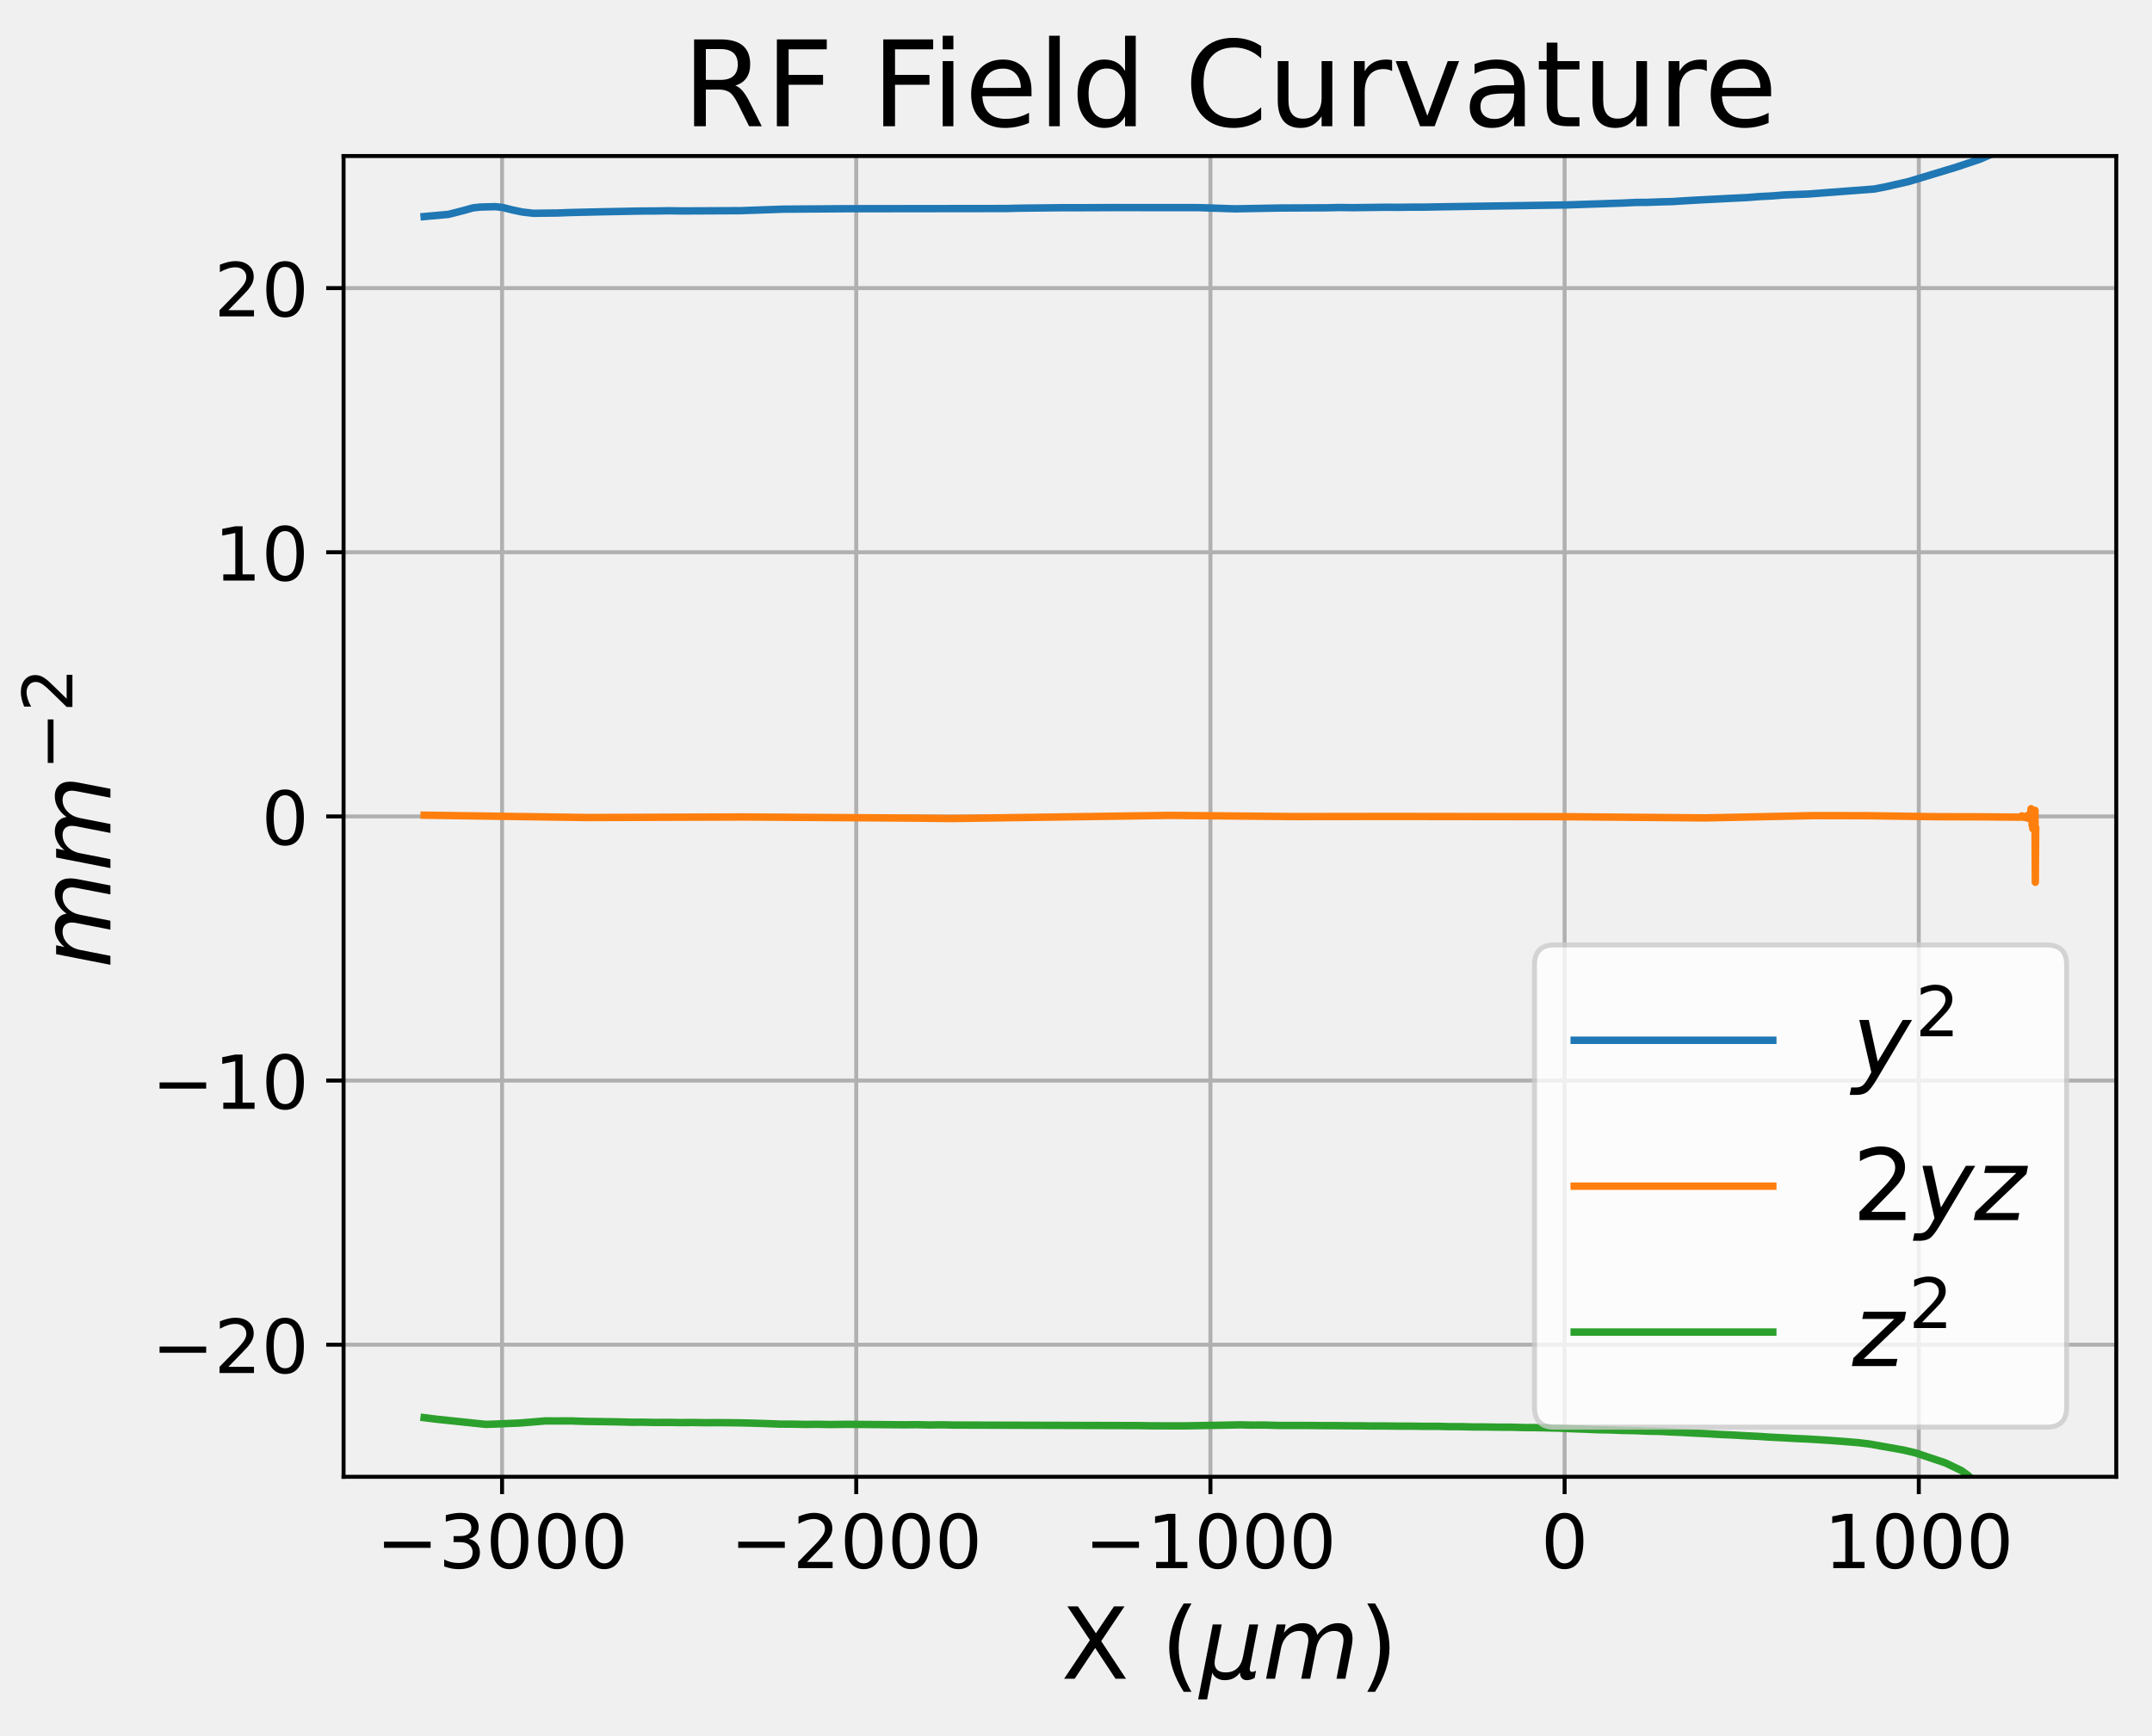
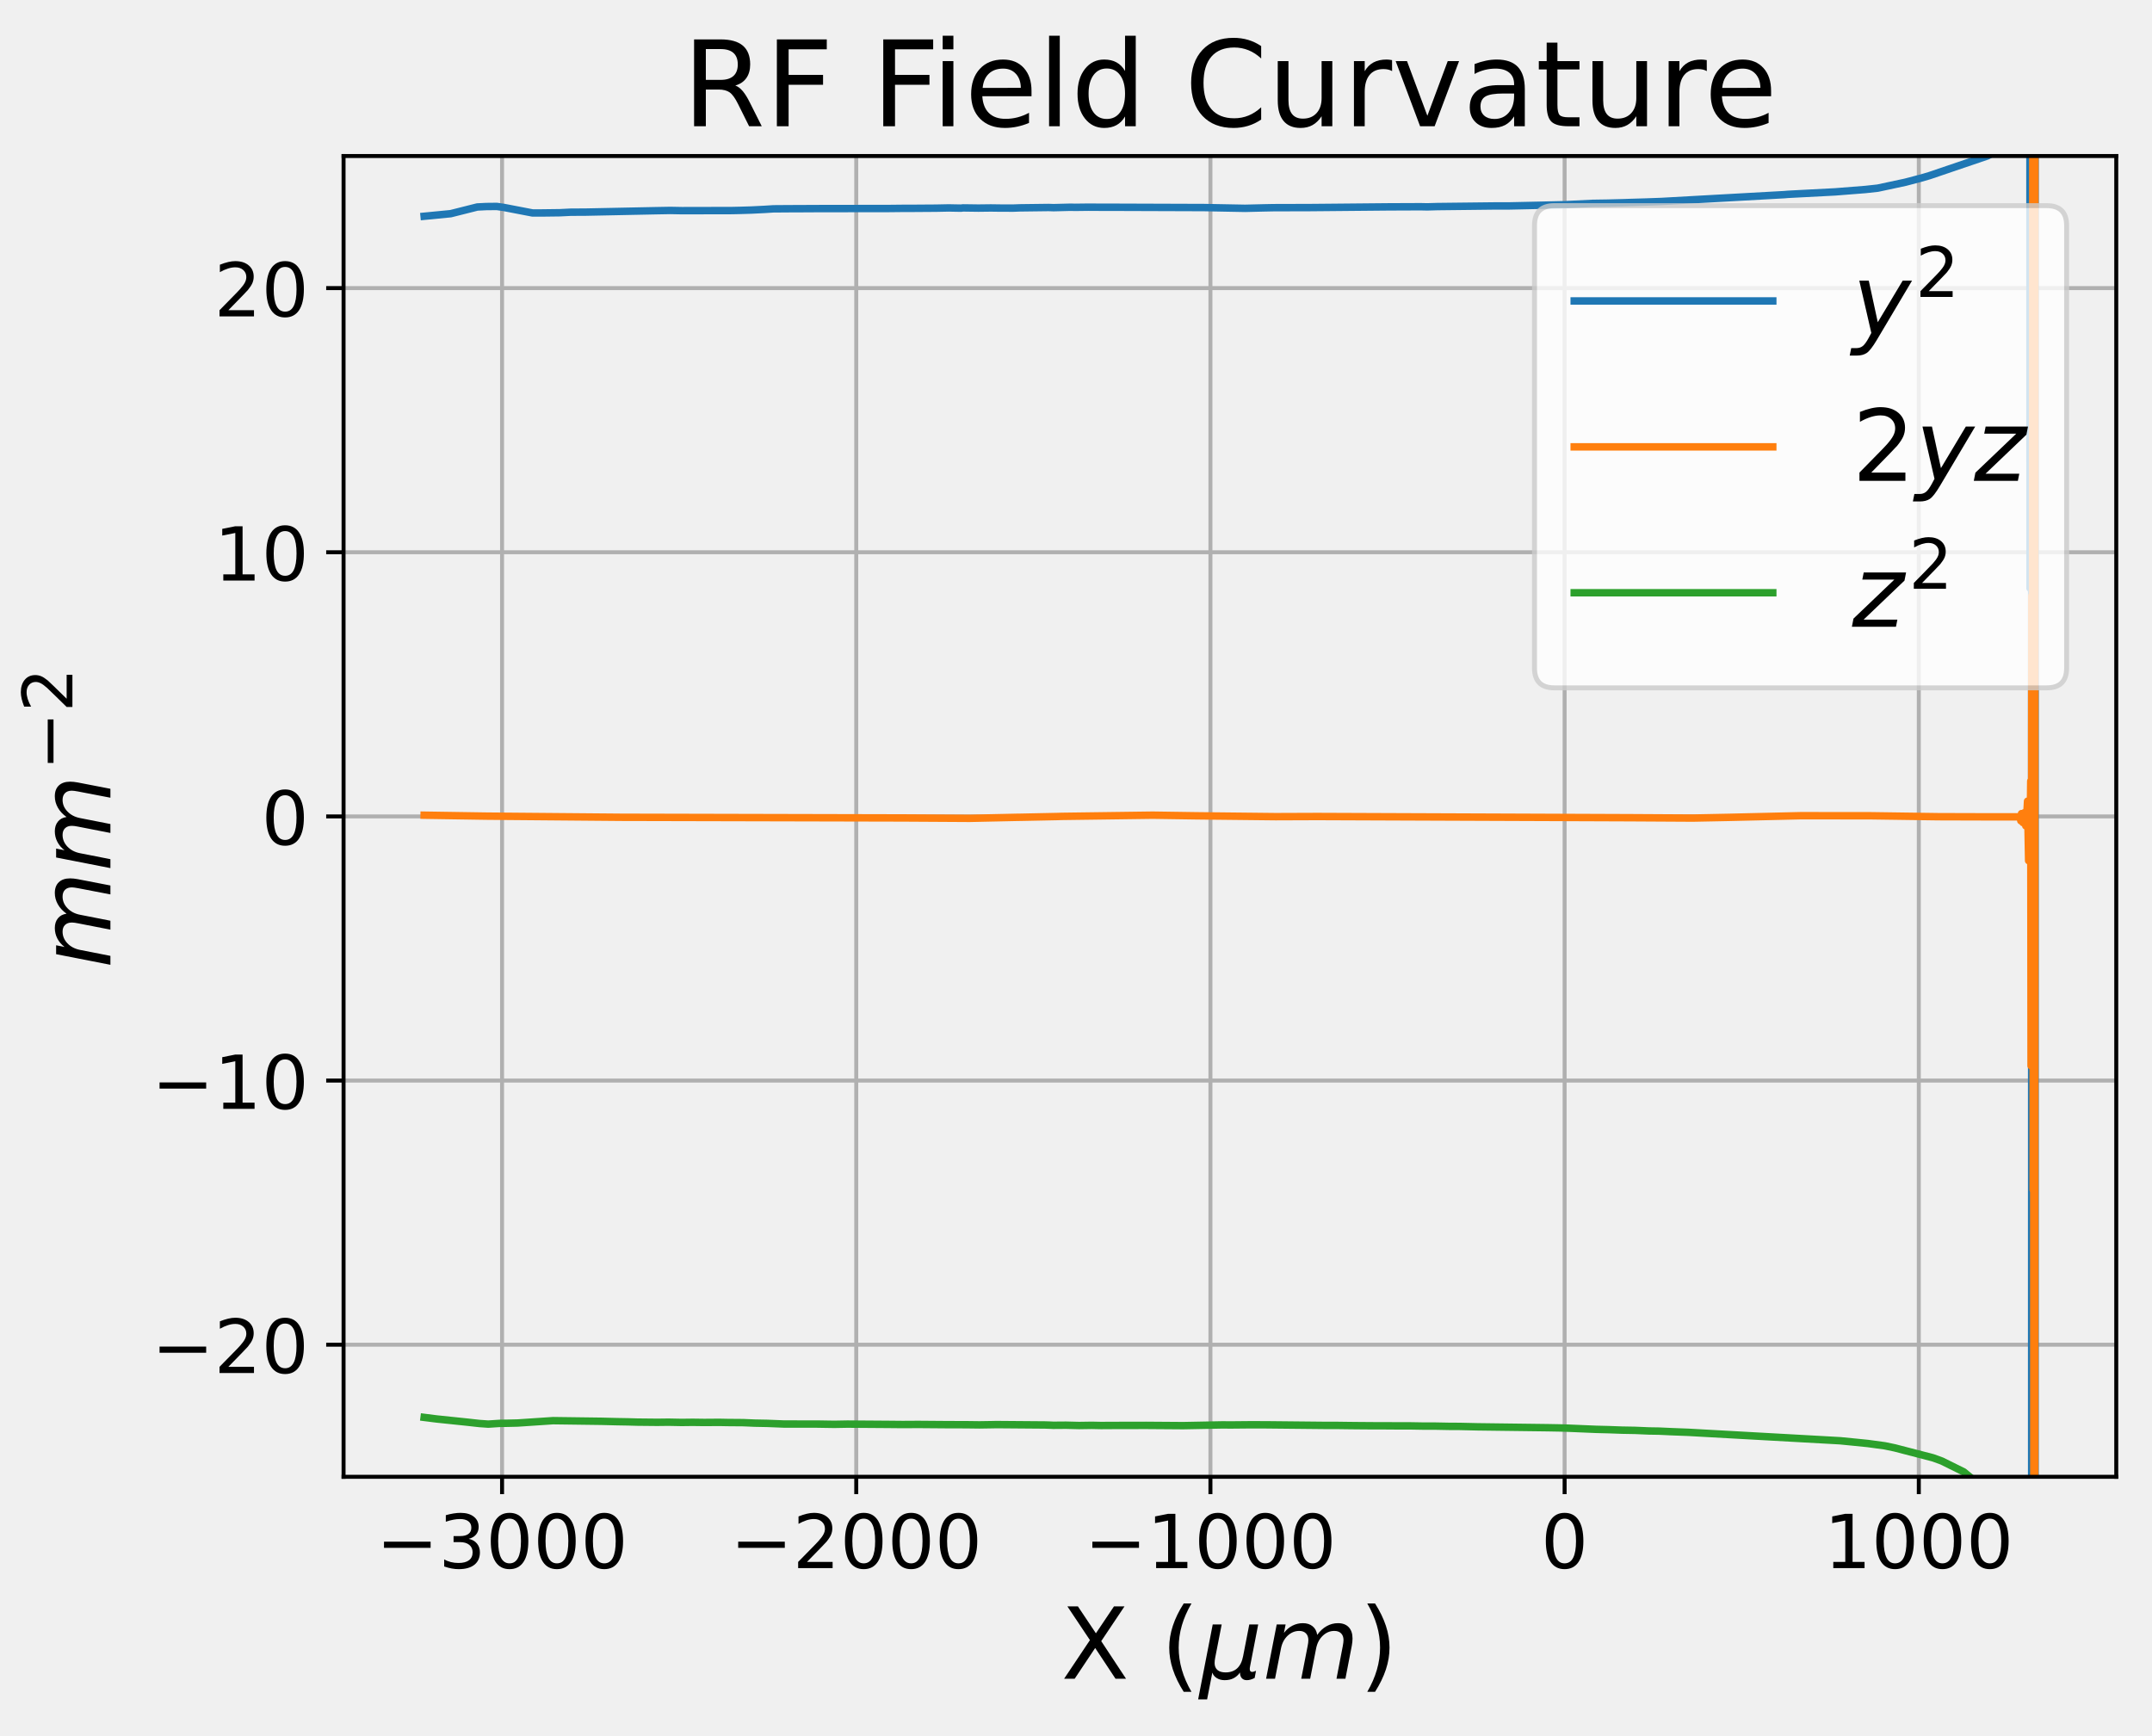
<svg xmlns="http://www.w3.org/2000/svg" xmlns:xlink="http://www.w3.org/1999/xlink" width="433.533pt" height="349.665pt" viewBox="0 0 433.533 349.665" version="1.1">
  <defs>
    <style type="text/css">*{stroke-linejoin: round; stroke-linecap: butt}</style>
  </defs>
  <g id="figure_1">
    <g id="patch_1">
      <path d="M 0 349.665  L 433.533 349.665  L 433.533 0  L 0 0  L 0 349.665  z " style="fill: none" />
    </g>
    <g id="axes_1">
      <g id="patch_2">
        <path d="M 69.213 297.548  L 426.333 297.548  L 426.333 31.436  L 69.213 31.436  L 69.213 297.548  z " style="fill: none" />
      </g>
      <g id="matplotlib.axis_1">
        <g id="xtick_1">
          <g id="line2d_1">
            <path d="M 101.144 297.548  L 101.144 31.436  " clip-path="url(#p909abbc071)" style="fill: none; stroke: #b0b0b0; stroke-width: 0.8; stroke-linecap: square" />
          </g>
          <g id="line2d_2">
            <defs>
              <path id="md39032bed2" d="M 0 0  L 0 3.5  " style="stroke: #000000; stroke-width: 0.8" />
            </defs>
            <g>
              <use xlink:href="#md39032bed2" x="101.144" y="297.548" style="stroke: #000000; stroke-width: 0.8" />
            </g>
          </g>
          <g id="text_1">
            <g transform="translate(75.77133 315.9459)scale(0.15 -0.15)">
              <defs>
                <path id="DejaVuSans-2212" d="M 678 2272  L 4684 2272  L 4684 1741  L 678 1741  L 678 2272  z " transform="scale(0.015625)" />
                <path id="DejaVuSans-33" d="M 2597 2516  Q 3050 2419 3304 2112  Q 3559 1806 3559 1356  Q 3559 666 3084 287  Q 2609 -91 1734 -91  Q 1441 -91 1130 -33  Q 819 25 488 141  L 488 750  Q 750 597 1062 519  Q 1375 441 1716 441  Q 2309 441 2620 675  Q 2931 909 2931 1356  Q 2931 1769 2642 2001  Q 2353 2234 1838 2234  L 1294 2234  L 1294 2753  L 1863 2753  Q 2328 2753 2575 2939  Q 2822 3125 2822 3475  Q 2822 3834 2567 4026  Q 2313 4219 1838 4219  Q 1578 4219 1281 4162  Q 984 4106 628 3988  L 628 4550  Q 988 4650 1302 4700  Q 1616 4750 1894 4750  Q 2613 4750 3031 4423  Q 3450 4097 3450 3541  Q 3450 3153 3228 2886  Q 3006 2619 2597 2516  z " transform="scale(0.015625)" />
                <path id="DejaVuSans-30" d="M 2034 4250  Q 1547 4250 1301 3770  Q 1056 3291 1056 2328  Q 1056 1369 1301 889  Q 1547 409 2034 409  Q 2525 409 2770 889  Q 3016 1369 3016 2328  Q 3016 3291 2770 3770  Q 2525 4250 2034 4250  z M 2034 4750  Q 2819 4750 3233 4129  Q 3647 3509 3647 2328  Q 3647 1150 3233 529  Q 2819 -91 2034 -91  Q 1250 -91 836 529  Q 422 1150 422 2328  Q 422 3509 836 4129  Q 1250 4750 2034 4750  z " transform="scale(0.015625)" />
              </defs>
              <use xlink:href="#DejaVuSans-2212" />
              <use xlink:href="#DejaVuSans-33" x="83.789" />
              <use xlink:href="#DejaVuSans-30" x="147.412" />
              <use xlink:href="#DejaVuSans-30" x="211.035" />
              <use xlink:href="#DejaVuSans-30" x="274.658" />
            </g>
          </g>
        </g>
        <g id="xtick_2">
          <g id="line2d_3">
            <path d="M 172.496 297.548  L 172.496 31.436  " clip-path="url(#p909abbc071)" style="fill: none; stroke: #b0b0b0; stroke-width: 0.8; stroke-linecap: square" />
          </g>
          <g id="line2d_4">
            <g>
              <use xlink:href="#md39032bed2" x="172.496" y="297.548" style="stroke: #000000; stroke-width: 0.8" />
            </g>
          </g>
          <g id="text_2">
            <g transform="translate(147.124 315.9459)scale(0.15 -0.15)">
              <defs>
                <path id="DejaVuSans-32" d="M 1228 531  L 3431 531  L 3431 0  L 469 0  L 469 531  Q 828 903 1448 1529  Q 2069 2156 2228 2338  Q 2531 2678 2651 2914  Q 2772 3150 2772 3378  Q 2772 3750 2511 3984  Q 2250 4219 1831 4219  Q 1534 4219 1204 4116  Q 875 4013 500 3803  L 500 4441  Q 881 4594 1212 4672  Q 1544 4750 1819 4750  Q 2544 4750 2975 4387  Q 3406 4025 3406 3419  Q 3406 3131 3298 2873  Q 3191 2616 2906 2266  Q 2828 2175 2409 1742  Q 1991 1309 1228 531  z " transform="scale(0.015625)" />
              </defs>
              <use xlink:href="#DejaVuSans-2212" />
              <use xlink:href="#DejaVuSans-32" x="83.789" />
              <use xlink:href="#DejaVuSans-30" x="147.412" />
              <use xlink:href="#DejaVuSans-30" x="211.035" />
              <use xlink:href="#DejaVuSans-30" x="274.658" />
            </g>
          </g>
        </g>
        <g id="xtick_3">
          <g id="line2d_5">
            <path d="M 243.849 297.548  L 243.849 31.436  " clip-path="url(#p909abbc071)" style="fill: none; stroke: #b0b0b0; stroke-width: 0.8; stroke-linecap: square" />
          </g>
          <g id="line2d_6">
            <g>
              <use xlink:href="#md39032bed2" x="243.849" y="297.548" style="stroke: #000000; stroke-width: 0.8" />
            </g>
          </g>
          <g id="text_3">
            <g transform="translate(218.4766 315.9459)scale(0.15 -0.15)">
              <defs>
                <path id="DejaVuSans-31" d="M 794 531  L 1825 531  L 1825 4091  L 703 3866  L 703 4441  L 1819 4666  L 2450 4666  L 2450 531  L 3481 531  L 3481 0  L 794 0  L 794 531  z " transform="scale(0.015625)" />
              </defs>
              <use xlink:href="#DejaVuSans-2212" />
              <use xlink:href="#DejaVuSans-31" x="83.789" />
              <use xlink:href="#DejaVuSans-30" x="147.412" />
              <use xlink:href="#DejaVuSans-30" x="211.035" />
              <use xlink:href="#DejaVuSans-30" x="274.658" />
            </g>
          </g>
        </g>
        <g id="xtick_4">
          <g id="line2d_7">
            <path d="M 315.202 297.548  L 315.202 31.436  " clip-path="url(#p909abbc071)" style="fill: none; stroke: #b0b0b0; stroke-width: 0.8; stroke-linecap: square" />
          </g>
          <g id="line2d_8">
            <g>
              <use xlink:href="#md39032bed2" x="315.202" y="297.548" style="stroke: #000000; stroke-width: 0.8" />
            </g>
          </g>
          <g id="text_4">
            <g transform="translate(310.4297 315.9459)scale(0.15 -0.15)">
              <use xlink:href="#DejaVuSans-30" />
            </g>
          </g>
        </g>
        <g id="xtick_5">
          <g id="line2d_9">
            <path d="M 386.554 297.548  L 386.554 31.436  " clip-path="url(#p909abbc071)" style="fill: none; stroke: #b0b0b0; stroke-width: 0.8; stroke-linecap: square" />
          </g>
          <g id="line2d_10">
            <g>
              <use xlink:href="#md39032bed2" x="386.554" y="297.548" style="stroke: #000000; stroke-width: 0.8" />
            </g>
          </g>
          <g id="text_5">
            <g transform="translate(367.4667 315.9459)scale(0.15 -0.15)">
              <use xlink:href="#DejaVuSans-31" />
              <use xlink:href="#DejaVuSans-30" x="63.623" />
              <use xlink:href="#DejaVuSans-30" x="127.246" />
              <use xlink:href="#DejaVuSans-30" x="190.869" />
            </g>
          </g>
        </g>
        <g id="text_6">
          <g transform="translate(213.7733 338.2654)scale(0.2 -0.2)">
            <defs>
              <path id="DejaVuSans-58" d="M 403 4666  L 1081 4666  L 2241 2931  L 3406 4666  L 4084 4666  L 2584 2425  L 4184 0  L 3506 0  L 2194 1984  L 872 0  L 191 0  L 1856 2491  L 403 4666  z " transform="scale(0.015625)" />
              <path id="DejaVuSans-20" transform="scale(0.015625)" />
              <path id="DejaVuSans-28" d="M 1984 4856  Q 1566 4138 1362 3434  Q 1159 2731 1159 2009  Q 1159 1288 1364 580  Q 1569 -128 1984 -844  L 1484 -844  Q 1016 -109 783 600  Q 550 1309 550 2009  Q 550 2706 781 3412  Q 1013 4119 1484 4856  L 1984 4856  z " transform="scale(0.015625)" />
              <path id="DejaVuSans-Oblique-3bc" d="M -84 -1331  L 856 3500  L 1434 3500  L 1009 1322  Q 997 1256 987 1175  Q 978 1094 978 1013  Q 978 722 1161 565  Q 1344 409 1684 409  Q 2147 409 2431 671  Q 2716 934 2816 1459  L 3213 3500  L 3788 3500  L 3266 809  Q 3253 750 3248 706  Q 3244 663 3244 628  Q 3244 531 3283 486  Q 3322 441 3406 441  Q 3438 441 3492 456  Q 3547 472 3647 513  L 3559 50  Q 3422 -19 3297 -55  Q 3172 -91 3053 -91  Q 2847 -91 2730 40  Q 2613 172 2613 403  Q 2438 153 2195 31  Q 1953 -91 1625 -91  Q 1334 -91 1117 43  Q 900 178 831 397  L 494 -1331  L -84 -1331  z " transform="scale(0.015625)" />
              <path id="DejaVuSans-Oblique-6d" d="M 5747 2113  L 5338 0  L 4763 0  L 5166 2094  Q 5191 2228 5203 2325  Q 5216 2422 5216 2491  Q 5216 2772 5059 2928  Q 4903 3084 4622 3084  Q 4203 3084 3875 2770  Q 3547 2456 3450 1953  L 3066 0  L 2491 0  L 2900 2094  Q 2925 2209 2937 2307  Q 2950 2406 2950 2484  Q 2950 2769 2794 2926  Q 2638 3084 2363 3084  Q 1938 3084 1609 2770  Q 1281 2456 1184 1953  L 800 0  L 225 0  L 909 3500  L 1484 3500  L 1375 2956  Q 1609 3263 1923 3423  Q 2238 3584 2597 3584  Q 2978 3584 3223 3384  Q 3469 3184 3519 2828  Q 3781 3197 4126 3390  Q 4472 3584 4856 3584  Q 5306 3584 5551 3325  Q 5797 3066 5797 2591  Q 5797 2488 5784 2364  Q 5772 2241 5747 2113  z " transform="scale(0.015625)" />
              <path id="DejaVuSans-29" d="M 513 4856  L 1013 4856  Q 1481 4119 1714 3412  Q 1947 2706 1947 2009  Q 1947 1309 1714 600  Q 1481 -109 1013 -844  L 513 -844  Q 928 -128 1133 580  Q 1338 1288 1338 2009  Q 1338 2731 1133 3434  Q 928 4138 513 4856  z " transform="scale(0.015625)" />
            </defs>
            <use xlink:href="#DejaVuSans-58" transform="translate(0 0.125)" />
            <use xlink:href="#DejaVuSans-20" transform="translate(68.50586 0.125)" />
            <use xlink:href="#DejaVuSans-28" transform="translate(100.293 0.125)" />
            <use xlink:href="#DejaVuSans-Oblique-3bc" transform="translate(139.3066 0.125)" />
            <use xlink:href="#DejaVuSans-Oblique-6d" transform="translate(202.9297 0.125)" />
            <use xlink:href="#DejaVuSans-29" transform="translate(300.3418 0.125)" />
          </g>
        </g>
      </g>
      <g id="matplotlib.axis_2">
        <g id="ytick_1">
          <g id="line2d_11">
            <path d="M 69.213 270.937  L 426.333 270.937  " clip-path="url(#p909abbc071)" style="fill: none; stroke: #b0b0b0; stroke-width: 0.8; stroke-linecap: square" />
          </g>
          <g id="line2d_12">
            <defs>
              <path id="m6f3f5b6aff" d="M 0 0  L -3.5 0  " style="stroke: #000000; stroke-width: 0.8" />
            </defs>
            <g>
              <use xlink:href="#m6f3f5b6aff" x="69.213" y="270.937" style="stroke: #000000; stroke-width: 0.8" />
            </g>
          </g>
          <g id="text_7">
            <g transform="translate(30.55625 276.6359)scale(0.15 -0.15)">
              <use xlink:href="#DejaVuSans-2212" />
              <use xlink:href="#DejaVuSans-32" x="83.789" />
              <use xlink:href="#DejaVuSans-30" x="147.412" />
            </g>
          </g>
        </g>
        <g id="ytick_2">
          <g id="line2d_13">
            <path d="M 69.213 217.715  L 426.333 217.715  " clip-path="url(#p909abbc071)" style="fill: none; stroke: #b0b0b0; stroke-width: 0.8; stroke-linecap: square" />
          </g>
          <g id="line2d_14">
            <g>
              <use xlink:href="#m6f3f5b6aff" x="69.213" y="217.715" style="stroke: #000000; stroke-width: 0.8" />
            </g>
          </g>
          <g id="text_8">
            <g transform="translate(30.55625 223.4135)scale(0.15 -0.15)">
              <use xlink:href="#DejaVuSans-2212" />
              <use xlink:href="#DejaVuSans-31" x="83.789" />
              <use xlink:href="#DejaVuSans-30" x="147.412" />
            </g>
          </g>
        </g>
        <g id="ytick_3">
          <g id="line2d_15">
            <path d="M 69.213 164.492  L 426.333 164.492  " clip-path="url(#p909abbc071)" style="fill: none; stroke: #b0b0b0; stroke-width: 0.8; stroke-linecap: square" />
          </g>
          <g id="line2d_16">
            <g>
              <use xlink:href="#m6f3f5b6aff" x="69.213" y="164.492" style="stroke: #000000; stroke-width: 0.8" />
            </g>
          </g>
          <g id="text_9">
            <g transform="translate(52.66953 170.1911)scale(0.15 -0.15)">
              <use xlink:href="#DejaVuSans-30" />
            </g>
          </g>
        </g>
        <g id="ytick_4">
          <g id="line2d_17">
            <path d="M 69.213 111.27  L 426.333 111.27  " clip-path="url(#p909abbc071)" style="fill: none; stroke: #b0b0b0; stroke-width: 0.8; stroke-linecap: square" />
          </g>
          <g id="line2d_18">
            <g>
              <use xlink:href="#m6f3f5b6aff" x="69.213" y="111.27" style="stroke: #000000; stroke-width: 0.8" />
            </g>
          </g>
          <g id="text_10">
            <g transform="translate(43.12578 116.9687)scale(0.15 -0.15)">
              <use xlink:href="#DejaVuSans-31" />
              <use xlink:href="#DejaVuSans-30" x="63.623" />
            </g>
          </g>
        </g>
        <g id="ytick_5">
          <g id="line2d_19">
            <path d="M 69.213 58.047  L 426.333 58.047  " clip-path="url(#p909abbc071)" style="fill: none; stroke: #b0b0b0; stroke-width: 0.8; stroke-linecap: square" />
          </g>
          <g id="line2d_20">
            <g>
              <use xlink:href="#m6f3f5b6aff" x="69.213" y="58.047" style="stroke: #000000; stroke-width: 0.8" />
            </g>
          </g>
          <g id="text_11">
            <g transform="translate(43.12578 63.74628)scale(0.15 -0.15)">
              <use xlink:href="#DejaVuSans-32" />
              <use xlink:href="#DejaVuSans-30" x="63.623" />
            </g>
          </g>
        </g>
        <g id="text_12">
          <g transform="translate(22.39688 195.0923)rotate(-90)scale(0.2 -0.2)">
            <use xlink:href="#DejaVuSans-Oblique-6d" transform="translate(0 0.765625)" />
            <use xlink:href="#DejaVuSans-Oblique-6d" transform="translate(97.41211 0.765625)" />
            <use xlink:href="#DejaVuSans-2212" transform="translate(199.4741 39.04688)scale(0.7)" />
            <use xlink:href="#DejaVuSans-32" transform="translate(258.1265 39.04688)scale(0.7)" />
          </g>
        </g>
      </g>
      <g id="line2d_21">
-         <path d="M 85.446 43.634  L 90.369 43.187  L 93.295 42.438  L 95.293 41.881  L 96.791 41.716  L 99.788 41.639  L 101.215 41.793  L 103.141 42.278  L 105.282 42.728  L 107.494 42.978  L 109.42 42.949  L 112.275 42.918  L 114.843 42.818  L 121.194 42.673  L 129.257 42.518  L 132.039 42.507  L 134.822 42.463  L 137.391 42.502  L 149.164 42.446  L 157.726 42.145  L 170.356 42.054  L 202.464 42.014  L 205.675 41.94  L 214.452 41.846  L 217.234 41.852  L 225.012 41.82  L 241.494 41.832  L 248.772 42.077  L 257.905 41.912  L 267.181 41.868  L 269.75 41.808  L 272.604 41.84  L 279.168 41.756  L 281.737 41.771  L 284.163 41.739  L 286.875 41.733  L 289.943 41.674  L 315.558 41.291  L 327.046 40.907  L 329.543 40.787  L 331.898 40.77  L 334.181 40.686  L 336.893 40.614  L 339.176 40.466  L 341.745 40.317  L 348.452 39.973  L 352.019 39.798  L 354.517 39.601  L 357.086 39.467  L 359.297 39.287  L 361.581 39.195  L 364.221 39.096  L 377.564 38.086  L 379.704 37.676  L 384.485 36.585  L 393.975 33.716  L 396.544 32.855  L 398.827 32.092  L 401.467 30.954  L 402.323 30.309  L 402.965 29.557  L 403.607 28.446  L 404.178 27.024  L 404.749 25.032  L 405.32 22.253  L 405.891 18.389  L 406.462 13.016  L 407.032 5.486  L 407.404 -1  L 407.404 -1  " clip-path="url(#p909abbc071)" style="fill: none; stroke: #1f77b4; stroke-width: 1.5; stroke-linecap: square" />
+         <path d="M 85.446 43.573  L 90.797 43.053  L 96.149 41.705  L 97.933 41.615  L 100.073 41.593  L 101.5 41.795  L 107.28 42.907  L 109.064 42.908  L 112.774 42.862  L 114.986 42.754  L 117.983 42.738  L 132.182 42.451  L 135.036 42.4  L 137.391 42.445  L 147.451 42.424  L 149.093 42.389  L 151.376 42.32  L 154.016 42.19  L 155.8 42.077  L 158.939 42.054  L 161.651 42.044  L 164.362 42.029  L 176.92 42.011  L 178.419 42.016  L 181.772 41.98  L 183.913 41.976  L 186.695 41.956  L 188.551 41.944  L 191.191 41.891  L 191.833 41.907  L 193.617 41.939  L 193.973 41.888  L 194.473 41.892  L 197.113 41.929  L 199.61 41.898  L 201.465 41.924  L 204.177 41.929  L 205.461 41.879  L 211.241 41.807  L 211.526 41.815  L 212.24 41.841  L 215.593 41.754  L 215.879 41.756  L 216.521 41.775  L 219.232 41.742  L 221.658 41.755  L 225.154 41.761  L 242.565 41.82  L 250.841 41.974  L 254.552 41.884  L 256.55 41.844  L 263.97 41.823  L 266.61 41.8  L 279.811 41.679  L 286.232 41.653  L 287.517 41.681  L 289.586 41.622  L 300.931 41.495  L 303.785 41.496  L 310.064 41.361  L 315.416 41.238  L 320.838 40.974  L 323.907 40.927  L 327.046 40.845  L 328.473 40.796  L 331.541 40.706  L 334.681 40.594  L 359.44 39.218  L 360.225 39.153  L 369.715 38.658  L 375.78 38.181  L 378.277 37.91  L 383.843 36.718  L 386.84 35.929  L 388.695 35.391  L 400.397 31.411  L 402.038 30.496  L 402.751 29.777  L 403.393 28.802  L 404.036 27.361  L 404.606 25.53  L 405.177 22.974  L 405.748 19.416  L 406.319 14.464  L 406.818 8.414  L 407.032 5.763  L 407.104 6.644  L 407.215 -1  M 407.368 -1  L 407.389 1.072  L 407.448 -1  M 407.469 -1  L 407.603 2.433  L 407.627 -1  M 408.232 -1  L 408.245 6.55  L 408.276 -1  M 408.347 -1  L 408.388 12.437  L 408.397 -1  M 408.937 -1  L 408.959 118.523  L 408.998 -1  M 409.283 -1  L 409.291 350.665  M 409.444 350.665  L 409.453 -1  M 409.464 -1  L 409.472 350.665  M 409.546 350.665  L 409.548 -1  M 409.945 -1  L 409.948 350.665  M 409.98 350.665  L 409.986 -1  L 409.986 -1  " clip-path="url(#p909abbc071)" style="fill: none; stroke: #1f77b4; stroke-width: 1.5; stroke-linecap: square" />
      </g>
      <g id="line2d_22">
-         <path d="M 85.446 164.247  L 118.34 164.718  L 149.735 164.605  L 184.555 164.838  L 191.476 164.922  L 235.786 164.284  L 260.403 164.523  L 280.952 164.498  L 314.631 164.545  L 343.529 164.794  L 365.434 164.331  L 376.137 164.352  L 390.05 164.551  L 399.612 164.579  L 407.104 164.644  L 407.318 164.378  L 407.746 164.699  L 407.96 164.62  L 408.174 164.434  L 408.388 164.618  L 408.459 164.848  L 408.531 164.755  L 408.745 164.239  L 408.816 164.368  L 408.888 163.943  L 408.959 164.894  L 409.03 164.798  L 409.173 162.945  L 409.244 163.603  L 409.316 163.637  L 409.387 166.272  L 409.458 163.808  L 409.53 166.969  L 409.601 166.832  L 409.672 164.674  L 409.886 167.339  L 409.958 163.272  L 410.029 177.755  L 410.101 167.195  L 410.101 167.195  " clip-path="url(#p909abbc071)" style="fill: none; stroke: #ff7f0e; stroke-width: 1.5; stroke-linecap: square" />
+         <path d="M 85.446 164.246  L 98.004 164.437  L 125.189 164.669  L 181.986 164.801  L 195.329 164.881  L 205.033 164.672  L 205.604 164.667  L 213.096 164.513  L 213.809 164.488  L 232.218 164.243  L 241.066 164.373  L 256.978 164.543  L 265.397 164.512  L 328.402 164.755  L 341.031 164.828  L 348.166 164.686  L 362.722 164.351  L 376.708 164.361  L 390.479 164.552  L 399.54 164.578  L 406.105 164.583  L 406.89 164.584  L 406.961 164.685  L 407.104 165.379  L 407.246 163.924  L 407.389 164.399  L 407.532 165.74  L 407.603 165.437  L 407.817 163.74  L 408.103 166.398  L 408.174 166.324  L 408.459 161.42  L 408.674 173.416  L 408.888 161.584  L 408.959 168.97  L 409.102 157.382  L 409.173 214.738  L 409.244 213.971  L 409.316 120.051  L 409.387 124.347  L 409.458 156.851  L 409.529 -1  M 409.53 -1  L 409.601 239.743  L 409.672 139.249  L 409.744 343.096  L 409.809 -1  M 409.819 -1  L 409.858 350.665  M 409.912 350.665  L 409.947 -1  L 409.947 -1  " clip-path="url(#p909abbc071)" style="fill: none; stroke: #ff7f0e; stroke-width: 1.5; stroke-linecap: square" />
      </g>
      <g id="line2d_23">
-         <path d="M 85.446 285.636  L 87.872 285.939  L 97.861 286.988  L 99.431 286.939  L 102.285 286.817  L 104.711 286.715  L 109.92 286.29  L 111.989 286.301  L 114.986 286.288  L 117.769 286.386  L 124.405 286.479  L 127.33 286.558  L 129.542 286.55  L 132.039 286.601  L 134.465 286.59  L 137.034 286.627  L 139.531 286.609  L 142.171 286.65  L 144.312 286.635  L 146.595 286.652  L 149.235 286.684  L 151.447 286.737  L 154.373 286.828  L 157.155 286.935  L 159.724 286.939  L 162.15 286.994  L 164.647 286.969  L 167.359 287.018  L 170.57 286.973  L 182.2 287.073  L 184.769 287.046  L 187.124 287.103  L 189.906 287.074  L 191.976 287.125  L 229.507 287.235  L 232.004 287.278  L 238.355 287.29  L 246.703 287.148  L 249.843 287.078  L 252.197 287.135  L 254.766 287.123  L 257.477 287.204  L 263.828 287.212  L 266.896 287.243  L 269.179 287.241  L 271.605 287.27  L 274.245 287.279  L 276.671 287.315  L 279.24 287.314  L 281.737 287.343  L 284.163 287.342  L 286.875 287.385  L 289.515 287.378  L 292.012 287.444  L 294.295 287.445  L 296.935 287.51  L 299.076 287.51  L 301.787 287.549  L 304.57 287.555  L 306.925 287.627  L 309.208 287.639  L 311.42 287.684  L 314.203 287.753  L 316.629 287.863  L 319.197 287.95  L 321.909 288.067  L 324.335 288.106  L 326.761 288.203  L 329.472 288.25  L 331.969 288.36  L 334.467 288.402  L 336.679 288.518  L 339.033 288.618  L 341.602 288.761  L 344.242 288.885  L 346.668 289.029  L 349.165 289.133  L 351.663 289.28  L 354.16 289.4  L 356.657 289.567  L 359.155 289.687  L 361.652 289.828  L 364.007 289.931  L 366.504 290.079  L 368.859 290.234  L 371.356 290.423  L 374.353 290.667  L 376.493 290.921  L 383.486 292.163  L 385.983 292.761  L 391.906 294.746  L 395.116 296.283  L 396.401 297.205  L 397.614 298.344  L 398.684 299.629  L 399.54 300.983  L 400.325 302.646  L 401.11 304.879  L 401.824 307.567  L 402.537 311.136  L 403.251 315.84  L 403.964 322.14  L 404.678 330.584  L 405.391 341.925  L 405.825 350.665  M 410.038 350.665  L 410.101 342.18  L 410.101 342.18  " clip-path="url(#p909abbc071)" style="fill: none; stroke: #2ca02c; stroke-width: 1.5; stroke-linecap: square" />
+         <path d="M 85.446 285.58  L 87.943 285.895  L 94.222 286.549  L 96.577 286.811  L 98.361 286.936  L 100.715 286.784  L 102.214 286.762  L 104.283 286.713  L 111.418 286.238  L 121.194 286.367  L 124.262 286.442  L 126.474 286.479  L 128.4 286.532  L 132.396 286.572  L 134.679 286.545  L 137.319 286.597  L 139.531 286.57  L 141.886 286.601  L 144.883 286.579  L 146.595 286.612  L 149.735 286.637  L 152.018 286.735  L 154.587 286.785  L 158.012 286.92  L 164.647 286.925  L 168.072 286.979  L 170.712 286.931  L 178.989 286.99  L 181.843 287.017  L 184.983 286.999  L 191.119 287.047  L 194.544 287.054  L 197.327 287.088  L 200.181 287.044  L 200.609 287.029  L 210.527 287.107  L 211.526 287.139  L 212.168 287.171  L 214.737 287.151  L 217.377 287.216  L 219.946 287.178  L 221.801 287.216  L 224.013 287.203  L 230.863 287.188  L 238.355 287.242  L 246.275 287.09  L 247.916 287.104  L 251.698 287.069  L 254.98 287.074  L 266.824 287.193  L 269.179 287.194  L 271.748 287.228  L 273.674 287.247  L 276.742 287.27  L 279.097 287.271  L 281.594 287.289  L 284.234 287.291  L 286.66 287.332  L 289.158 287.336  L 291.869 287.388  L 294.081 287.399  L 297.649 287.48  L 311.848 287.659  L 314.06 287.7  L 315.772 287.747  L 321.552 287.988  L 324.049 288.05  L 326.761 288.148  L 329.401 288.195  L 332.183 288.314  L 334.253 288.346  L 336.607 288.455  L 340.104 288.586  L 370.714 290.287  L 373.639 290.574  L 376.279 290.839  L 379.704 291.305  L 381.702 291.721  L 389.408 293.722  L 391.192 294.371  L 395.616 296.561  L 397.114 297.801  L 398.185 298.936  L 398.97 299.977  L 399.897 301.616  L 400.611 303.32  L 401.324 305.555  L 402.038 308.484  L 402.751 312.348  L 403.465 317.482  L 404.178 324.349  L 404.892 333.571  L 405.605 345.983  L 405.828 350.665  L 405.828 350.665  " clip-path="url(#p909abbc071)" style="fill: none; stroke: #2ca02c; stroke-width: 1.5; stroke-linecap: square" />
      </g>
      <g id="patch_3">
        <path d="M 69.213 297.548  L 69.213 31.436  " style="fill: none; stroke: #000000; stroke-width: 0.8; stroke-linejoin: miter; stroke-linecap: square" />
      </g>
      <g id="patch_4">
        <path d="M 426.333 297.548  L 426.333 31.436  " style="fill: none; stroke: #000000; stroke-width: 0.8; stroke-linejoin: miter; stroke-linecap: square" />
      </g>
      <g id="patch_5">
        <path d="M 69.213 297.548  L 426.333 297.548  " style="fill: none; stroke: #000000; stroke-width: 0.8; stroke-linejoin: miter; stroke-linecap: square" />
      </g>
      <g id="patch_6">
        <path d="M 69.213 31.436  L 426.333 31.436  " style="fill: none; stroke: #000000; stroke-width: 0.8; stroke-linejoin: miter; stroke-linecap: square" />
      </g>
      <g id="text_13">
        <g transform="translate(137.4745 25.43625)scale(0.24 -0.24)">
          <defs>
            <path id="DejaVuSans-52" d="M 2841 2188  Q 3044 2119 3236 1894  Q 3428 1669 3622 1275  L 4263 0  L 3584 0  L 2988 1197  Q 2756 1666 2539 1819  Q 2322 1972 1947 1972  L 1259 1972  L 1259 0  L 628 0  L 628 4666  L 2053 4666  Q 2853 4666 3247 4331  Q 3641 3997 3641 3322  Q 3641 2881 3436 2590  Q 3231 2300 2841 2188  z M 1259 4147  L 1259 2491  L 2053 2491  Q 2509 2491 2742 2702  Q 2975 2913 2975 3322  Q 2975 3731 2742 3939  Q 2509 4147 2053 4147  L 1259 4147  z " transform="scale(0.015625)" />
            <path id="DejaVuSans-46" d="M 628 4666  L 3309 4666  L 3309 4134  L 1259 4134  L 1259 2759  L 3109 2759  L 3109 2228  L 1259 2228  L 1259 0  L 628 0  L 628 4666  z " transform="scale(0.015625)" />
            <path id="DejaVuSans-69" d="M 603 3500  L 1178 3500  L 1178 0  L 603 0  L 603 3500  z M 603 4863  L 1178 4863  L 1178 4134  L 603 4134  L 603 4863  z " transform="scale(0.015625)" />
            <path id="DejaVuSans-65" d="M 3597 1894  L 3597 1613  L 953 1613  Q 991 1019 1311 708  Q 1631 397 2203 397  Q 2534 397 2845 478  Q 3156 559 3463 722  L 3463 178  Q 3153 47 2828 -22  Q 2503 -91 2169 -91  Q 1331 -91 842 396  Q 353 884 353 1716  Q 353 2575 817 3079  Q 1281 3584 2069 3584  Q 2775 3584 3186 3129  Q 3597 2675 3597 1894  z M 3022 2063  Q 3016 2534 2758 2815  Q 2500 3097 2075 3097  Q 1594 3097 1305 2825  Q 1016 2553 972 2059  L 3022 2063  z " transform="scale(0.015625)" />
            <path id="DejaVuSans-6c" d="M 603 4863  L 1178 4863  L 1178 0  L 603 0  L 603 4863  z " transform="scale(0.015625)" />
            <path id="DejaVuSans-64" d="M 2906 2969  L 2906 4863  L 3481 4863  L 3481 0  L 2906 0  L 2906 525  Q 2725 213 2448 61  Q 2172 -91 1784 -91  Q 1150 -91 751 415  Q 353 922 353 1747  Q 353 2572 751 3078  Q 1150 3584 1784 3584  Q 2172 3584 2448 3432  Q 2725 3281 2906 2969  z M 947 1747  Q 947 1113 1208 752  Q 1469 391 1925 391  Q 2381 391 2643 752  Q 2906 1113 2906 1747  Q 2906 2381 2643 2742  Q 2381 3103 1925 3103  Q 1469 3103 1208 2742  Q 947 2381 947 1747  z " transform="scale(0.015625)" />
            <path id="DejaVuSans-43" d="M 4122 4306  L 4122 3641  Q 3803 3938 3442 4084  Q 3081 4231 2675 4231  Q 1875 4231 1450 3742  Q 1025 3253 1025 2328  Q 1025 1406 1450 917  Q 1875 428 2675 428  Q 3081 428 3442 575  Q 3803 722 4122 1019  L 4122 359  Q 3791 134 3420 21  Q 3050 -91 2638 -91  Q 1578 -91 968 557  Q 359 1206 359 2328  Q 359 3453 968 4101  Q 1578 4750 2638 4750  Q 3056 4750 3426 4639  Q 3797 4528 4122 4306  z " transform="scale(0.015625)" />
            <path id="DejaVuSans-75" d="M 544 1381  L 544 3500  L 1119 3500  L 1119 1403  Q 1119 906 1312 657  Q 1506 409 1894 409  Q 2359 409 2629 706  Q 2900 1003 2900 1516  L 2900 3500  L 3475 3500  L 3475 0  L 2900 0  L 2900 538  Q 2691 219 2414 64  Q 2138 -91 1772 -91  Q 1169 -91 856 284  Q 544 659 544 1381  z M 1991 3584  L 1991 3584  z " transform="scale(0.015625)" />
            <path id="DejaVuSans-72" d="M 2631 2963  Q 2534 3019 2420 3045  Q 2306 3072 2169 3072  Q 1681 3072 1420 2755  Q 1159 2438 1159 1844  L 1159 0  L 581 0  L 581 3500  L 1159 3500  L 1159 2956  Q 1341 3275 1631 3429  Q 1922 3584 2338 3584  Q 2397 3584 2469 3576  Q 2541 3569 2628 3553  L 2631 2963  z " transform="scale(0.015625)" />
            <path id="DejaVuSans-76" d="M 191 3500  L 800 3500  L 1894 563  L 2988 3500  L 3597 3500  L 2284 0  L 1503 0  L 191 3500  z " transform="scale(0.015625)" />
            <path id="DejaVuSans-61" d="M 2194 1759  Q 1497 1759 1228 1600  Q 959 1441 959 1056  Q 959 750 1161 570  Q 1363 391 1709 391  Q 2188 391 2477 730  Q 2766 1069 2766 1631  L 2766 1759  L 2194 1759  z M 3341 1997  L 3341 0  L 2766 0  L 2766 531  Q 2569 213 2275 61  Q 1981 -91 1556 -91  Q 1019 -91 701 211  Q 384 513 384 1019  Q 384 1609 779 1909  Q 1175 2209 1959 2209  L 2766 2209  L 2766 2266  Q 2766 2663 2505 2880  Q 2244 3097 1772 3097  Q 1472 3097 1187 3025  Q 903 2953 641 2809  L 641 3341  Q 956 3463 1253 3523  Q 1550 3584 1831 3584  Q 2591 3584 2966 3190  Q 3341 2797 3341 1997  z " transform="scale(0.015625)" />
            <path id="DejaVuSans-74" d="M 1172 4494  L 1172 3500  L 2356 3500  L 2356 3053  L 1172 3053  L 1172 1153  Q 1172 725 1289 603  Q 1406 481 1766 481  L 2356 481  L 2356 0  L 1766 0  Q 1100 0 847 248  Q 594 497 594 1153  L 594 3053  L 172 3053  L 172 3500  L 594 3500  L 594 4494  L 1172 4494  z " transform="scale(0.015625)" />
          </defs>
          <use xlink:href="#DejaVuSans-52" />
          <use xlink:href="#DejaVuSans-46" x="69.482" />
          <use xlink:href="#DejaVuSans-20" x="127.002" />
          <use xlink:href="#DejaVuSans-46" x="158.789" />
          <use xlink:href="#DejaVuSans-69" x="209.059" />
          <use xlink:href="#DejaVuSans-65" x="236.842" />
          <use xlink:href="#DejaVuSans-6c" x="298.365" />
          <use xlink:href="#DejaVuSans-64" x="326.148" />
          <use xlink:href="#DejaVuSans-20" x="389.625" />
          <use xlink:href="#DejaVuSans-43" x="421.412" />
          <use xlink:href="#DejaVuSans-75" x="491.236" />
          <use xlink:href="#DejaVuSans-72" x="554.615" />
          <use xlink:href="#DejaVuSans-76" x="595.729" />
          <use xlink:href="#DejaVuSans-61" x="654.908" />
          <use xlink:href="#DejaVuSans-74" x="716.188" />
          <use xlink:href="#DejaVuSans-75" x="755.396" />
          <use xlink:href="#DejaVuSans-72" x="818.775" />
          <use xlink:href="#DejaVuSans-65" x="857.639" />
        </g>
      </g>
      <g id="legend_1">
        <g id="patch_7">
-           <path d="M 313.133 287.548  L 412.333 287.548  Q 416.333 287.548 416.333 283.548  L 416.333 194.395  Q 416.333 190.395 412.333 190.395  L 313.133 190.395  Q 309.133 190.395 309.133 194.395  L 309.133 283.548  Q 309.133 287.548 313.133 287.548  z " style="fill: #ffffff; opacity: 0.8; stroke: #cccccc; stroke-linejoin: miter" />
+           <path d="M 313.133 138.589  L 412.333 138.589  Q 416.333 138.589 416.333 134.589  L 416.333 45.436  Q 416.333 41.436 412.333 41.436  L 313.133 41.436  Q 309.133 41.436 309.133 45.436  L 309.133 134.589  Q 309.133 138.589 313.133 138.589  z " style="fill: #ffffff; opacity: 0.8; stroke: #cccccc; stroke-linejoin: miter" />
        </g>
        <g id="line2d_24">
-           <path d="M 317.133 209.595  L 337.133 209.595  L 357.133 209.595  " style="fill: none; stroke: #1f77b4; stroke-width: 1.5; stroke-linecap: square" />
+           <path d="M 317.133 60.636  L 337.133 60.636  L 357.133 60.636  " style="fill: none; stroke: #1f77b4; stroke-width: 1.5; stroke-linecap: square" />
        </g>
        <g id="text_14">
-           <g transform="translate(373.1333 216.5951)scale(0.2 -0.2)">
+           <g transform="translate(373.1333 67.63625)scale(0.2 -0.2)">
            <defs>
              <path id="DejaVuSans-Oblique-79" d="M 1588 -325  Q 1188 -997 936 -1164  Q 684 -1331 294 -1331  L -159 -1331  L -63 -850  L 269 -850  Q 509 -850 678 -719  Q 847 -588 1056 -206  L 1234 128  L 459 3500  L 1069 3500  L 1650 819  L 3256 3500  L 3859 3500  L 1588 -325  z " transform="scale(0.015625)" />
            </defs>
            <use xlink:href="#DejaVuSans-Oblique-79" transform="translate(0 0.765625)" />
            <use xlink:href="#DejaVuSans-32" transform="translate(63.64583 39.04688)scale(0.7)" />
          </g>
        </g>
        <g id="line2d_25">
-           <path d="M 317.133 238.992  L 337.133 238.992  L 357.133 238.992  " style="fill: none; stroke: #ff7f0e; stroke-width: 1.5; stroke-linecap: square" />
+           <path d="M 317.133 90.033  L 337.133 90.033  L 357.133 90.033  " style="fill: none; stroke: #ff7f0e; stroke-width: 1.5; stroke-linecap: square" />
        </g>
        <g id="text_15">
-           <g transform="translate(373.1333 245.992)scale(0.2 -0.2)">
+           <g transform="translate(373.1333 97.03312)scale(0.2 -0.2)">
            <defs>
              <path id="DejaVuSans-Oblique-7a" d="M 744 3500  L 3475 3500  L 3372 2975  L 738 459  L 2913 459  L 2822 0  L -19 0  L 84 525  L 2719 3041  L 653 3041  L 744 3500  z " transform="scale(0.015625)" />
            </defs>
            <use xlink:href="#DejaVuSans-32" transform="translate(0 0.78125)" />
            <use xlink:href="#DejaVuSans-Oblique-79" transform="translate(63.62305 0.78125)" />
            <use xlink:href="#DejaVuSans-Oblique-7a" transform="translate(122.8027 0.78125)" />
          </g>
        </g>
        <g id="line2d_26">
-           <path d="M 317.133 268.389  L 337.133 268.389  L 357.133 268.389  " style="fill: none; stroke: #2ca02c; stroke-width: 1.5; stroke-linecap: square" />
+           <path d="M 317.133 119.43  L 337.133 119.43  L 357.133 119.43  " style="fill: none; stroke: #2ca02c; stroke-width: 1.5; stroke-linecap: square" />
        </g>
        <g id="text_16">
-           <g transform="translate(373.1333 275.3889)scale(0.2 -0.2)">
+           <g transform="translate(373.1333 126.43)scale(0.2 -0.2)">
            <use xlink:href="#DejaVuSans-Oblique-7a" transform="translate(0 0.765625)" />
            <use xlink:href="#DejaVuSans-32" transform="translate(56.95638 39.04688)scale(0.7)" />
          </g>
        </g>
      </g>
    </g>
  </g>
  <defs>
    <clipPath id="p909abbc071">
      <rect x="69.213" y="31.436" width="357.12" height="266.112" />
    </clipPath>
  </defs>
</svg>
